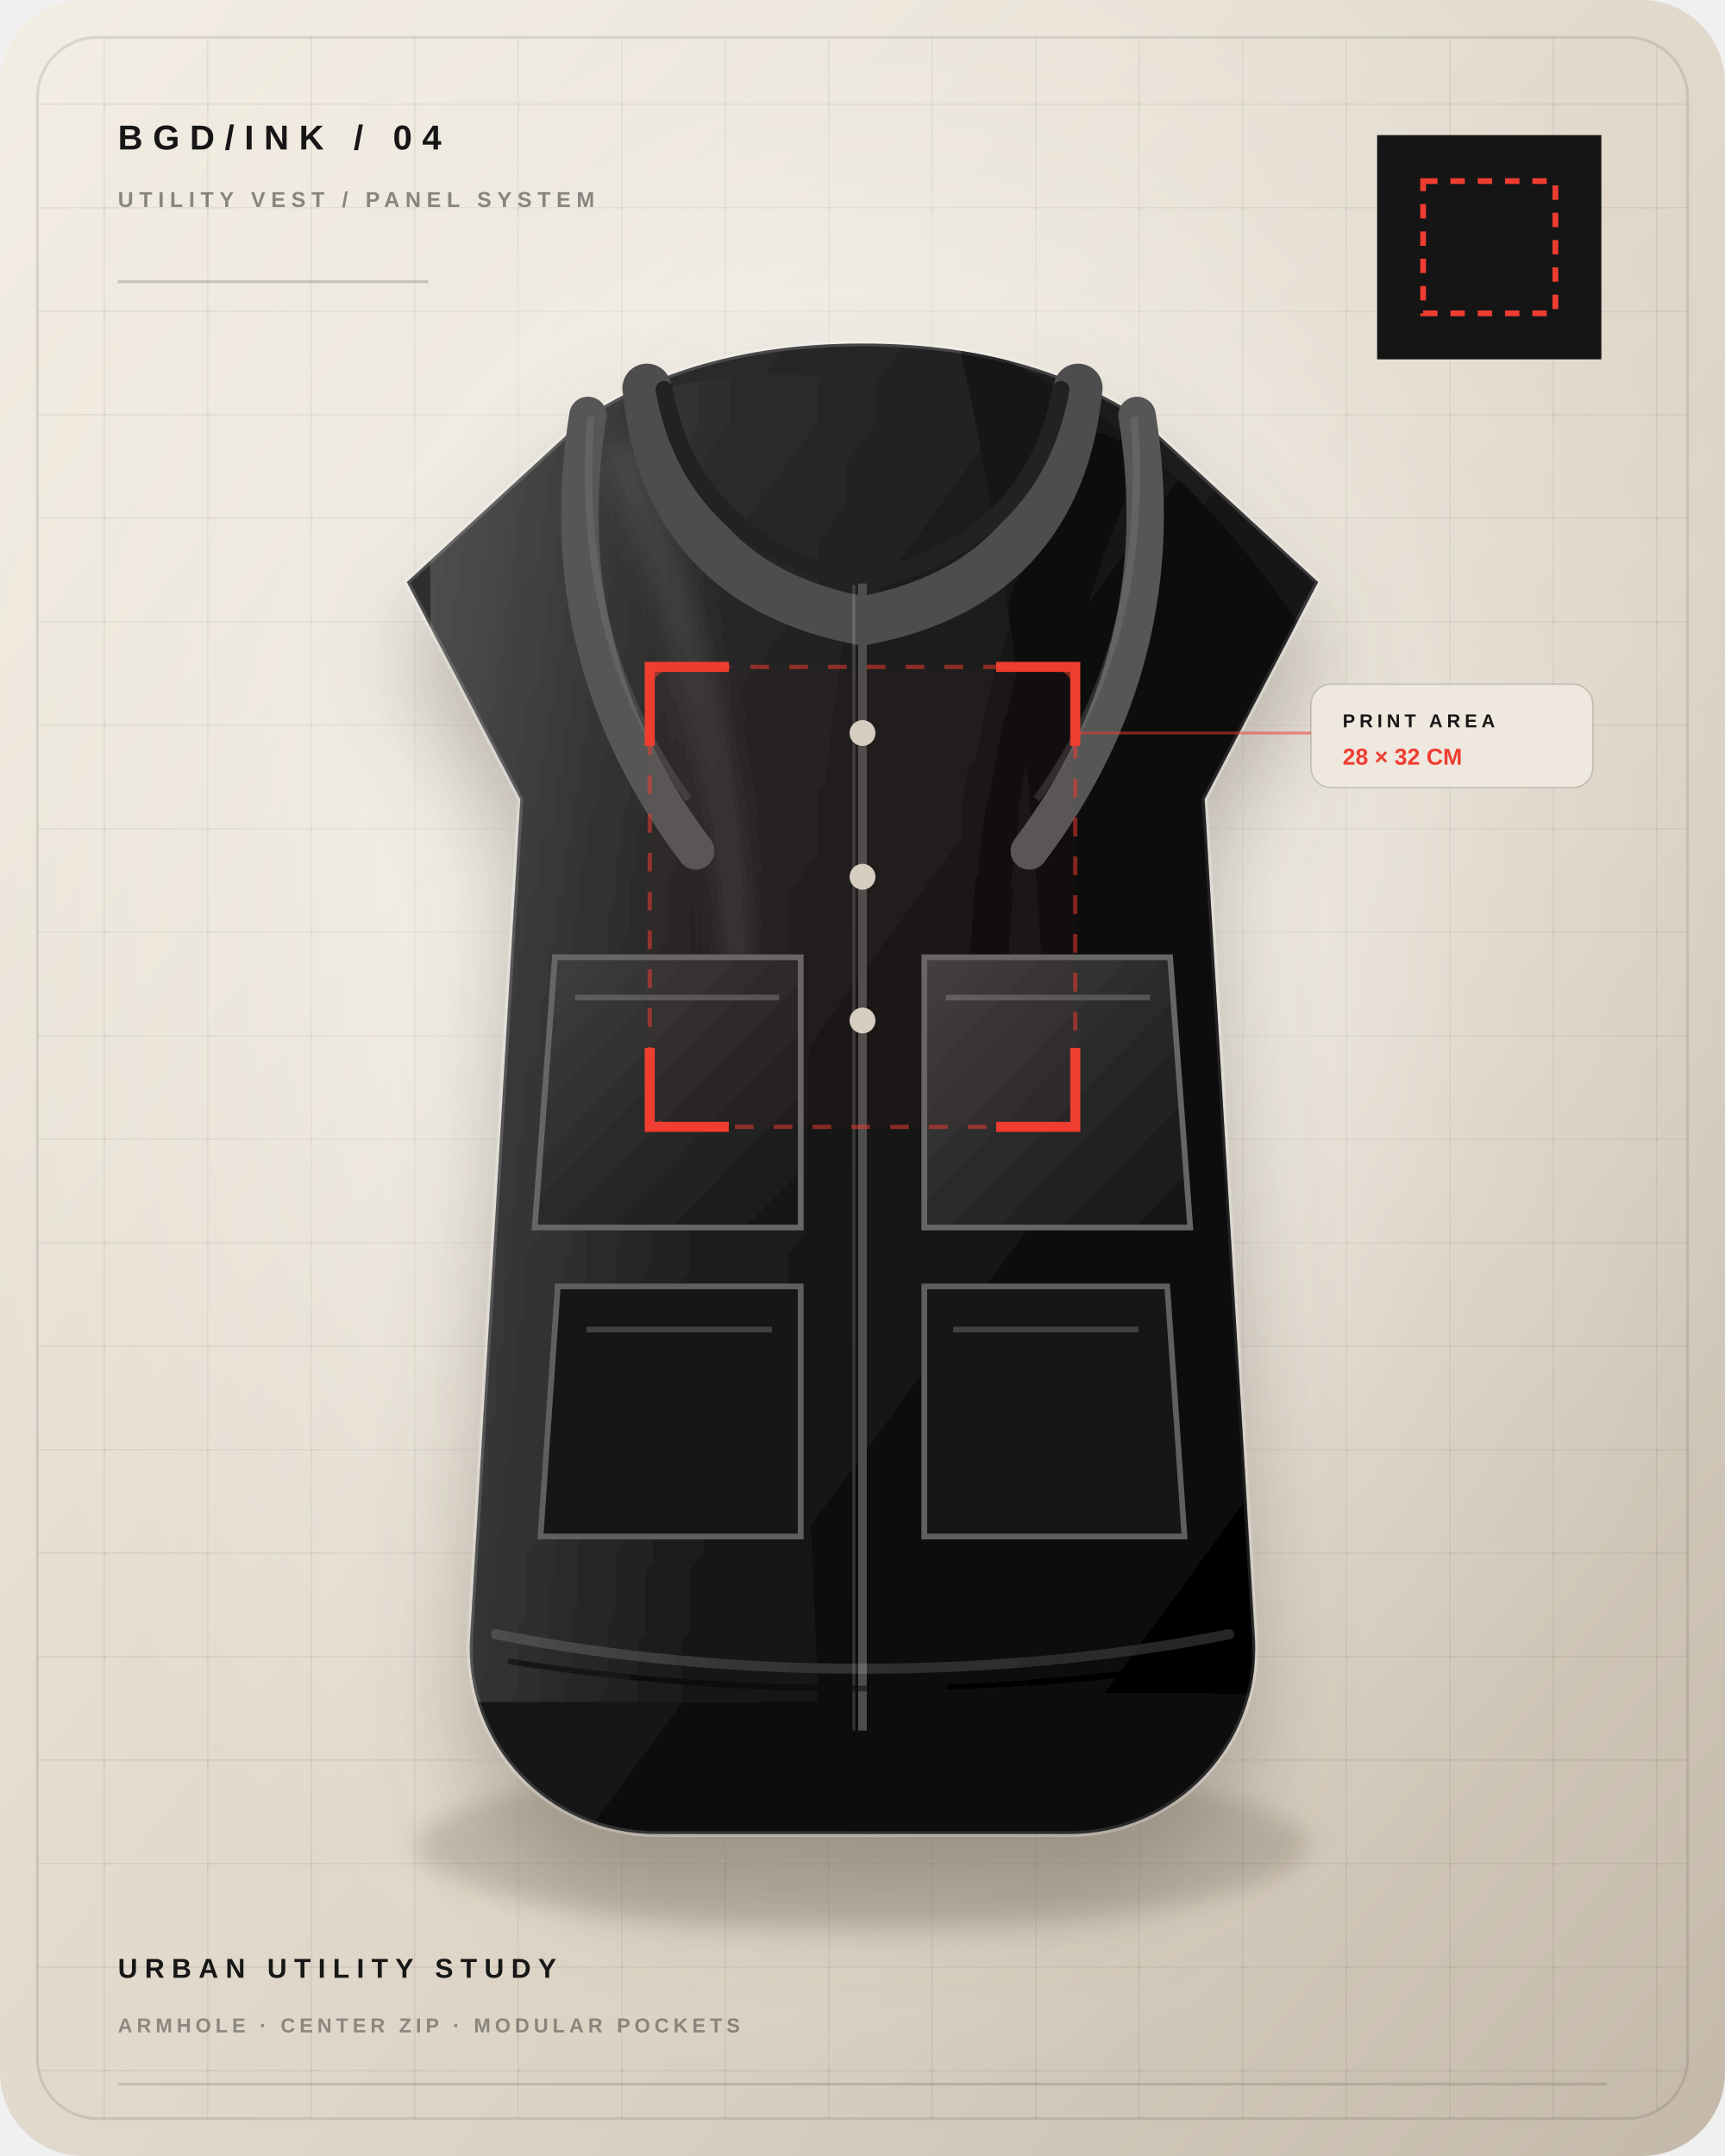
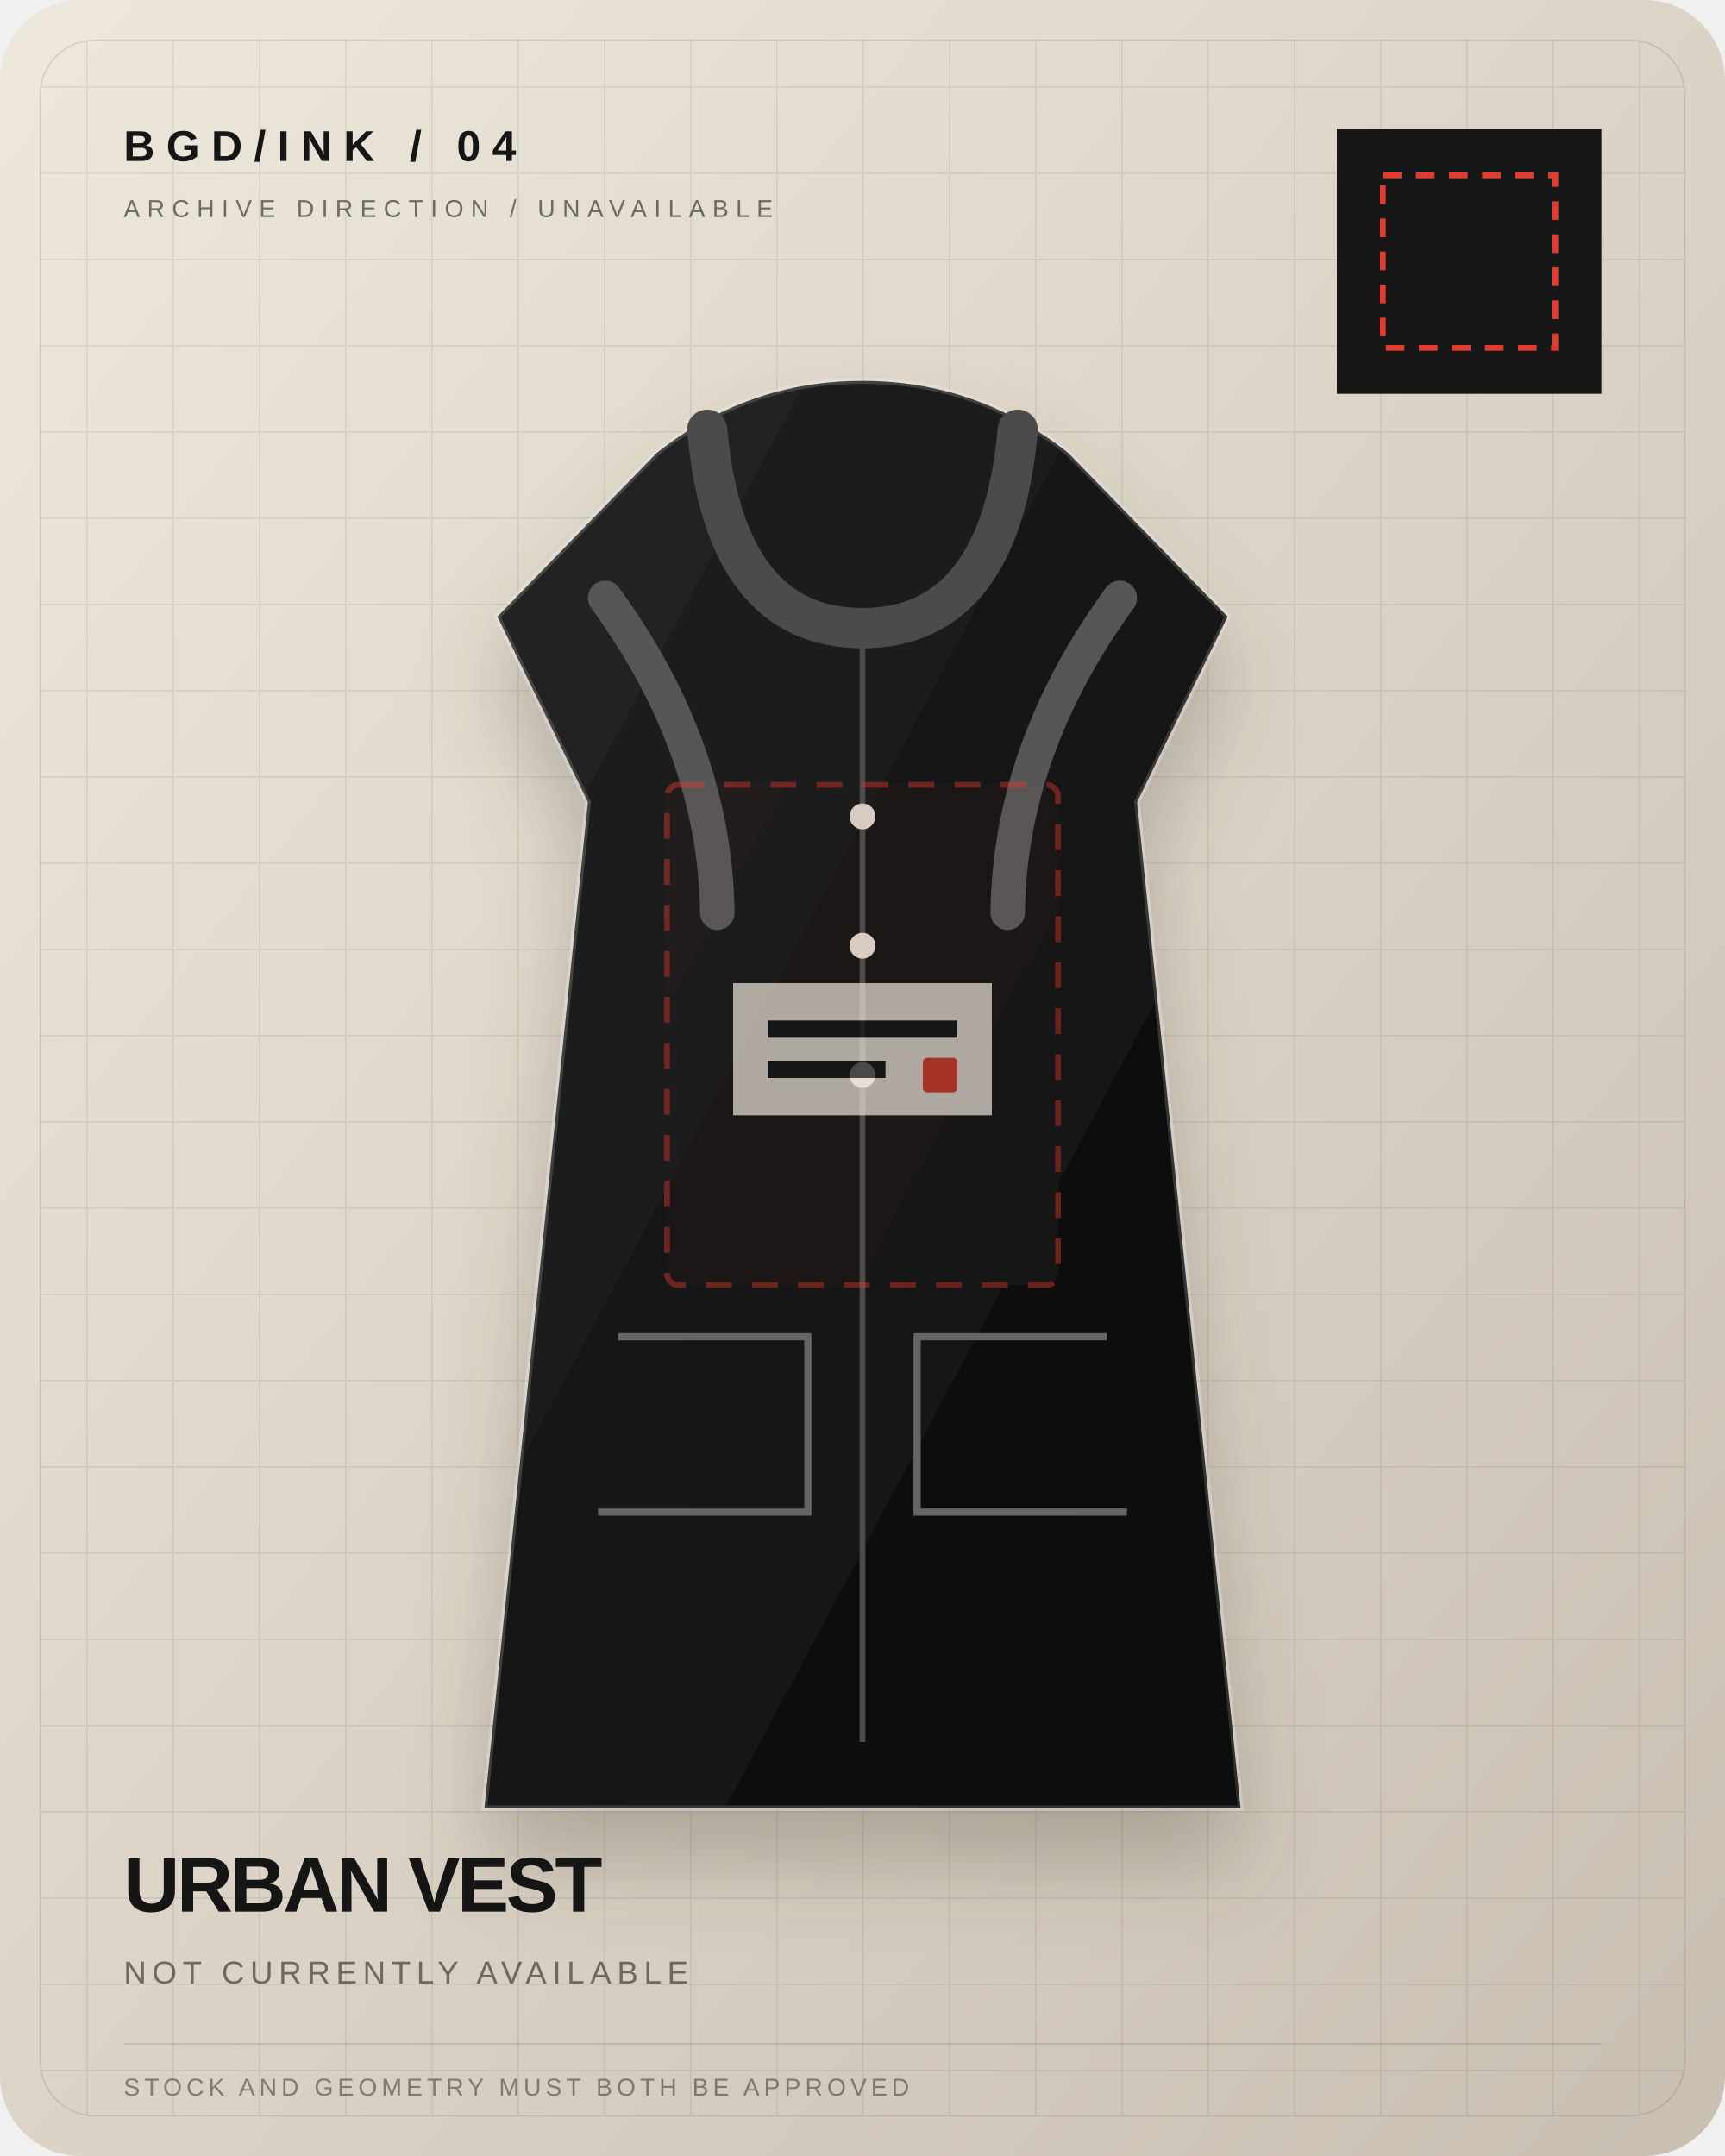
<svg xmlns="http://www.w3.org/2000/svg" viewBox="0 0 1200 1500" role="img" aria-labelledby="title desc">
  <defs>
    <linearGradient id="bg" x1="0" y1="0" x2="1" y2="1">
-       <stop offset="0" stop-color="#f3eee4" />
-       <stop offset=".62" stop-color="#ddd4c6" />
-       <stop offset="1" stop-color="#c4b9a9" />
+       <stop offset="0" stop-color="#eee8dc" />
+       <stop offset="1" stop-color="#c8bfb1" />
    </linearGradient>
-     <radialGradient id="spot" cx="50%" cy="42%" r="55%">
-       <stop offset="0" stop-color="#fff" stop-opacity=".84" />
-       <stop offset=".68" stop-color="#fff" stop-opacity=".17" />
-       <stop offset="1" stop-color="#fff" stop-opacity="0" />
-     </radialGradient>
-     <linearGradient id="fabric" x1=".08" y1="0" x2=".92" y2="1">
-       <stop offset="0" stop-color="#333" />
-       <stop offset=".3" stop-color="#202020" />
-       <stop offset=".68" stop-color="#101010" />
-       <stop offset="1" stop-color="#050505" />
+     <linearGradient id="fabric" x1="0" y1="0" x2="1" y2="1">
+       <stop offset="0" stop-color="#262626" />
+       <stop offset="1" stop-color="#070707" />
    </linearGradient>
-     <linearGradient id="panel" x1="0" y1="0" x2="1" y2="1">
-       <stop offset="0" stop-color="#404040" />
-       <stop offset="1" stop-color="#151515" />
-     </linearGradient>
-     <linearGradient id="leftGlow" x1="0" y1="0" x2="1" y2="0">
-       <stop offset="0" stop-color="#fff" stop-opacity=".17" />
-       <stop offset=".6" stop-color="#fff" stop-opacity=".025" />
-       <stop offset="1" stop-color="#fff" stop-opacity="0" />
-     </linearGradient>
-     <pattern id="grid" width="72" height="72" patternUnits="userSpaceOnUse">
-       <path d="M72 0H0V72" fill="none" stroke="#151515" stroke-opacity=".065" stroke-width="2" />
-       <circle cx="0" cy="0" r="2" fill="#151515" fill-opacity=".065" />
+     <pattern id="grid" width="60" height="60" patternUnits="userSpaceOnUse">
+       <path d="M60 0H0V60" fill="none" stroke="#161616" stroke-opacity=".075" stroke-width="2" />
    </pattern>
-     <filter id="shadow" x="-35%" y="-30%" width="170%" height="180%">
-       <feGaussianBlur in="SourceAlpha" stdDeviation="34" result="blur" />
-       <feOffset in="blur" dy="44" result="offsetBlur" />
-       <feColorMatrix in="offsetBlur" type="matrix" values="0 0 0 0 .15 0 0 0 0 .12 0 0 0 0 .09 0 0 0 .42 0" result="shadowColor" />
-       <feMerge>
-         <feMergeNode in="shadowColor" />
-         <feMergeNode in="SourceGraphic" />
-       </feMerge>
+     <filter id="shadow" x="-30%" y="-30%" width="160%" height="170%">
+       <feDropShadow dx="0" dy="36" stdDeviation="30" flood-color="#554c40" flood-opacity=".32" />
    </filter>
-     <filter id="grain" x="-10%" y="-10%" width="120%" height="120%">
-       <feTurbulence type="fractalNoise" baseFrequency=".68" numOctaves="3" seed="34" result="noise" />
-       <feColorMatrix in="noise" type="matrix" values="1 0 0 0 0 0 1 0 0 0 0 0 1 0 0 0 0 0 .09 0" result="grainAlpha" />
-       <feBlend in="SourceGraphic" in2="grainAlpha" mode="soft-light" />
-     </filter>
-     <filter id="foldBlur" x="-20%" y="-20%" width="140%" height="140%">
-       <feGaussianBlur stdDeviation="8" />
-     </filter>
-     <clipPath id="vestClip">
-       <path d="M409 289c52-33 115-50 191-50s139 17 191 50l126 116-79 151 35 584c4 74-55 136-129 136H456c-74 0-133-62-129-136l35-584-79-151 126-116Z" />
-     </clipPath>
  </defs>
-   <rect width="1200" height="1500" rx="58" fill="url(#bg)" />
-   <rect x="26" y="26" width="1148" height="1448" rx="42" fill="url(#grid)" stroke="#141414" stroke-opacity=".11" stroke-width="2" />
-   <rect width="1200" height="1500" rx="58" fill="url(#spot)" />
-   <path d="M958 94h156v156H958z" fill="#151515" />
-   <path d="M990 126h92v92h-92z" fill="none" stroke="#ef3d31" stroke-width="4" stroke-dasharray="10 9" />
-   <g fill="#161616" font-family="Arial, Helvetica, sans-serif">
-     <text x="82" y="104" font-size="24" font-weight="700" letter-spacing="7">BGD/INK / 04</text>
-     <text x="82" y="144" font-size="15" font-weight="700" letter-spacing="4" opacity=".48">UTILITY VEST / PANEL SYSTEM</text>
+   <rect width="1200" height="1500" rx="56" fill="url(#bg)" />
+   <rect x="28" y="28" width="1144" height="1444" rx="38" fill="url(#grid)" stroke="#171717" stroke-opacity=".12" />
+   <path d="M930 90h184v184H930z" fill="#171717" />
+   <path d="M962 122h120v120H962z" fill="none" stroke="#e13b2d" stroke-width="4" stroke-dasharray="13 10" />
+   <g fill="#151515" font-family="Arial, Helvetica, sans-serif">
+     <text x="86" y="112" font-size="30" font-weight="700" letter-spacing="8">BGD/INK / 04</text>
+     <text x="86" y="151" font-size="17" letter-spacing="5" opacity=".58">ARCHIVE DIRECTION / UNAVAILABLE</text>
  </g>
-   <path d="M82 196h216" stroke="#161616" stroke-opacity=".18" stroke-width="2" />
-   <ellipse cx="600" cy="1284" rx="310" ry="58" fill="#62594c" opacity=".24" filter="url(#foldBlur)" />
-   <g filter="url(#shadow)">
-     <path d="M409 289c52-33 115-50 191-50s139 17 191 50l126 116-79 151 35 584c4 74-55 136-129 136H456c-74 0-133-62-129-136l35-584-79-151 126-116Z" fill="url(#fabric)" stroke="#fff" stroke-opacity=".15" stroke-width="4" stroke-linejoin="round" />
-     <g clip-path="url(#vestClip)">
-       <path d="M299 330c137-67 244-84 320-58-55 228-72 521-49 912H303L299 330Z" fill="url(#leftGlow)" opacity=".88" />
-       <path d="M666 235c128 53 202 137 265 242l-83 119 25 582H715c29-361 13-675-49-943Z" fill="#000" opacity=".34" />
-       <path d="M430 310c62 141 89 290 83 448" fill="none" stroke="#fff" stroke-opacity=".08" stroke-width="26" filter="url(#foldBlur)" />
-       <path d="M770 310c-62 141-89 290-83 448" fill="none" stroke="#000" stroke-opacity=".44" stroke-width="30" filter="url(#foldBlur)" />
+   <g filter="url(#shadow)" transform="translate(0 68)">
+     <path d="M457 247c42-33 89-50 143-50s101 17 143 50l111 114-63 129 72 700H337l72-700-63-129 111-114Z" fill="url(#fabric)" stroke="#fff" stroke-opacity=".16" stroke-width="4" />
+     <path d="M492 231c8 91 44 138 108 138s100-47 108-138" fill="none" stroke="#4b4b4b" stroke-width="28" stroke-linecap="round" />
+     <path d="M421 348c51 70 77 143 78 219M779 348c-51 70-77 143-78 219" fill="none" stroke="#575757" stroke-width="24" stroke-linecap="round" />
+     <path d="M600 370v774" stroke="#4c4c4c" stroke-width="4" />
+     <circle cx="600" cy="500" r="9" fill="#d8d0c5" />
+     <circle cx="600" cy="590" r="9" fill="#d8d0c5" />
+     <circle cx="600" cy="680" r="9" fill="#d8d0c5" />
+     <rect x="464" y="478" width="272" height="348" rx="8" fill="#e13b2d" fill-opacity=".025" stroke="#e13b2d" stroke-opacity=".42" stroke-width="4" stroke-dasharray="18 14" />
+     <path d="M430 862h132v122H416M770 862H638v122h146" fill="none" stroke="#666" stroke-width="5" />
+     <g transform="translate(510 616)" opacity=".7">
+       <path d="M0 0h180v92H0z" fill="#ece6da" />
+       <path d="M24 26h132v12H24zm0 28h82v12H24z" fill="#111" />
+       <rect x="132" y="52" width="24" height="24" rx="3" fill="#e13b2d" />
    </g>
-     <path d="M450 270c9 91 59 145 150 162 91-17 141-71 150-162" fill="none" stroke="#4e4e4e" stroke-width="34" stroke-linecap="round" />
-     <path d="M462 271c13 72 59 116 138 134 79-18 125-62 138-134" fill="none" stroke="#222" stroke-width="12" stroke-linecap="round" />
-     <path d="M409 289c-18 112 7 213 75 303M791 289c18 112-7 213-75 303" fill="none" stroke="#575757" stroke-width="26" stroke-linecap="round" />
-     <path d="M411 290c-8 105 15 193 68 266M789 290c8 105-15 193-68 266" fill="none" stroke="#8b8b8b" stroke-opacity=".24" stroke-width="5" />
-     <path d="M600 406v798" stroke="#4d4d4d" stroke-width="6" />
-     <path d="M594 407v797" stroke="#fff" stroke-opacity=".16" stroke-width="2" />
-     <circle cx="600" cy="510" r="9" fill="#d5cec3" />
-     <circle cx="600" cy="610" r="9" fill="#d5cec3" />
-     <circle cx="600" cy="710" r="9" fill="#d5cec3" />
-     <path d="M386 666h171v188H372l14-188Z" fill="url(#panel)" stroke="#666" stroke-width="4" />
-     <path d="M814 666H643v188h185l-14-188Z" fill="url(#panel)" stroke="#666" stroke-width="4" />
-     <path d="M400 694h142M658 694h142" stroke="#aaa" stroke-opacity=".32" stroke-width="4" />
-     <path d="M388 895h169v174H376l12-174ZM812 895H643v174h181l-12-174Z" fill="#151515" stroke="#5f5f5f" stroke-width="4" />
-     <path d="M408 925h129M663 925h129" stroke="#aaa" stroke-opacity=".29" stroke-width="4" />
-     <path d="M345 1137c161 32 349 32 510 0" fill="none" stroke="#fff" stroke-opacity=".14" stroke-width="7" stroke-linecap="round" />
-     <path d="M355 1156c155 25 335 25 490 0" fill="none" stroke="#000" stroke-opacity=".46" stroke-width="4" stroke-linecap="round" />
-   </g>
-   <g aria-hidden="true">
-     <rect x="452" y="464" width="296" height="320" rx="16" fill="#ef3d31" fill-opacity=".018" stroke="#ef3d31" stroke-opacity=".52" stroke-width="3" stroke-dasharray="13 14" />
-     <path d="M452 519v-55h55M693 464h55v55M452 729v55h55M693 784h55v-55" fill="none" stroke="#ef3d31" stroke-width="7" />
-     <path d="M748 510h164" stroke="#ef3d31" stroke-opacity=".52" stroke-width="2" />
-     <rect x="912" y="476" width="196" height="72" rx="14" fill="#eee8de" stroke="#171717" stroke-opacity=".18" />
-     <text x="934" y="506" fill="#171717" font-family="Arial, Helvetica, sans-serif" font-size="13" font-weight="700" letter-spacing="3">PRINT AREA</text>
-     <text x="934" y="532" fill="#ef3d31" font-family="Arial, Helvetica, sans-serif" font-size="16" font-weight="700">28 × 32 CM</text>
  </g>
  <g font-family="Arial, Helvetica, sans-serif">
-     <text x="82" y="1376" fill="#171717" font-size="19" font-weight="700" letter-spacing="5">URBAN UTILITY STUDY</text>
-     <text x="82" y="1414" fill="#171717" font-size="14" font-weight="700" letter-spacing="3" opacity=".42">ARMHOLE · CENTER ZIP · MODULAR POCKETS</text>
-     <path d="M82 1450h1036" stroke="#171717" stroke-opacity=".14" stroke-width="2" />
+     <text x="86" y="1330" fill="#151515" font-size="54" font-weight="700" letter-spacing="-2">URBAN VEST</text>
+     <text x="86" y="1380" fill="#151515" fill-opacity=".55" font-size="22" letter-spacing="4">NOT CURRENTLY AVAILABLE</text>
+     <path d="M86 1422h1028" stroke="#171717" stroke-opacity=".15" />
+     <text x="86" y="1458" fill="#151515" fill-opacity=".45" font-size="17" letter-spacing="3">STOCK AND GEOMETRY MUST BOTH BE APPROVED</text>
  </g>
</svg>
